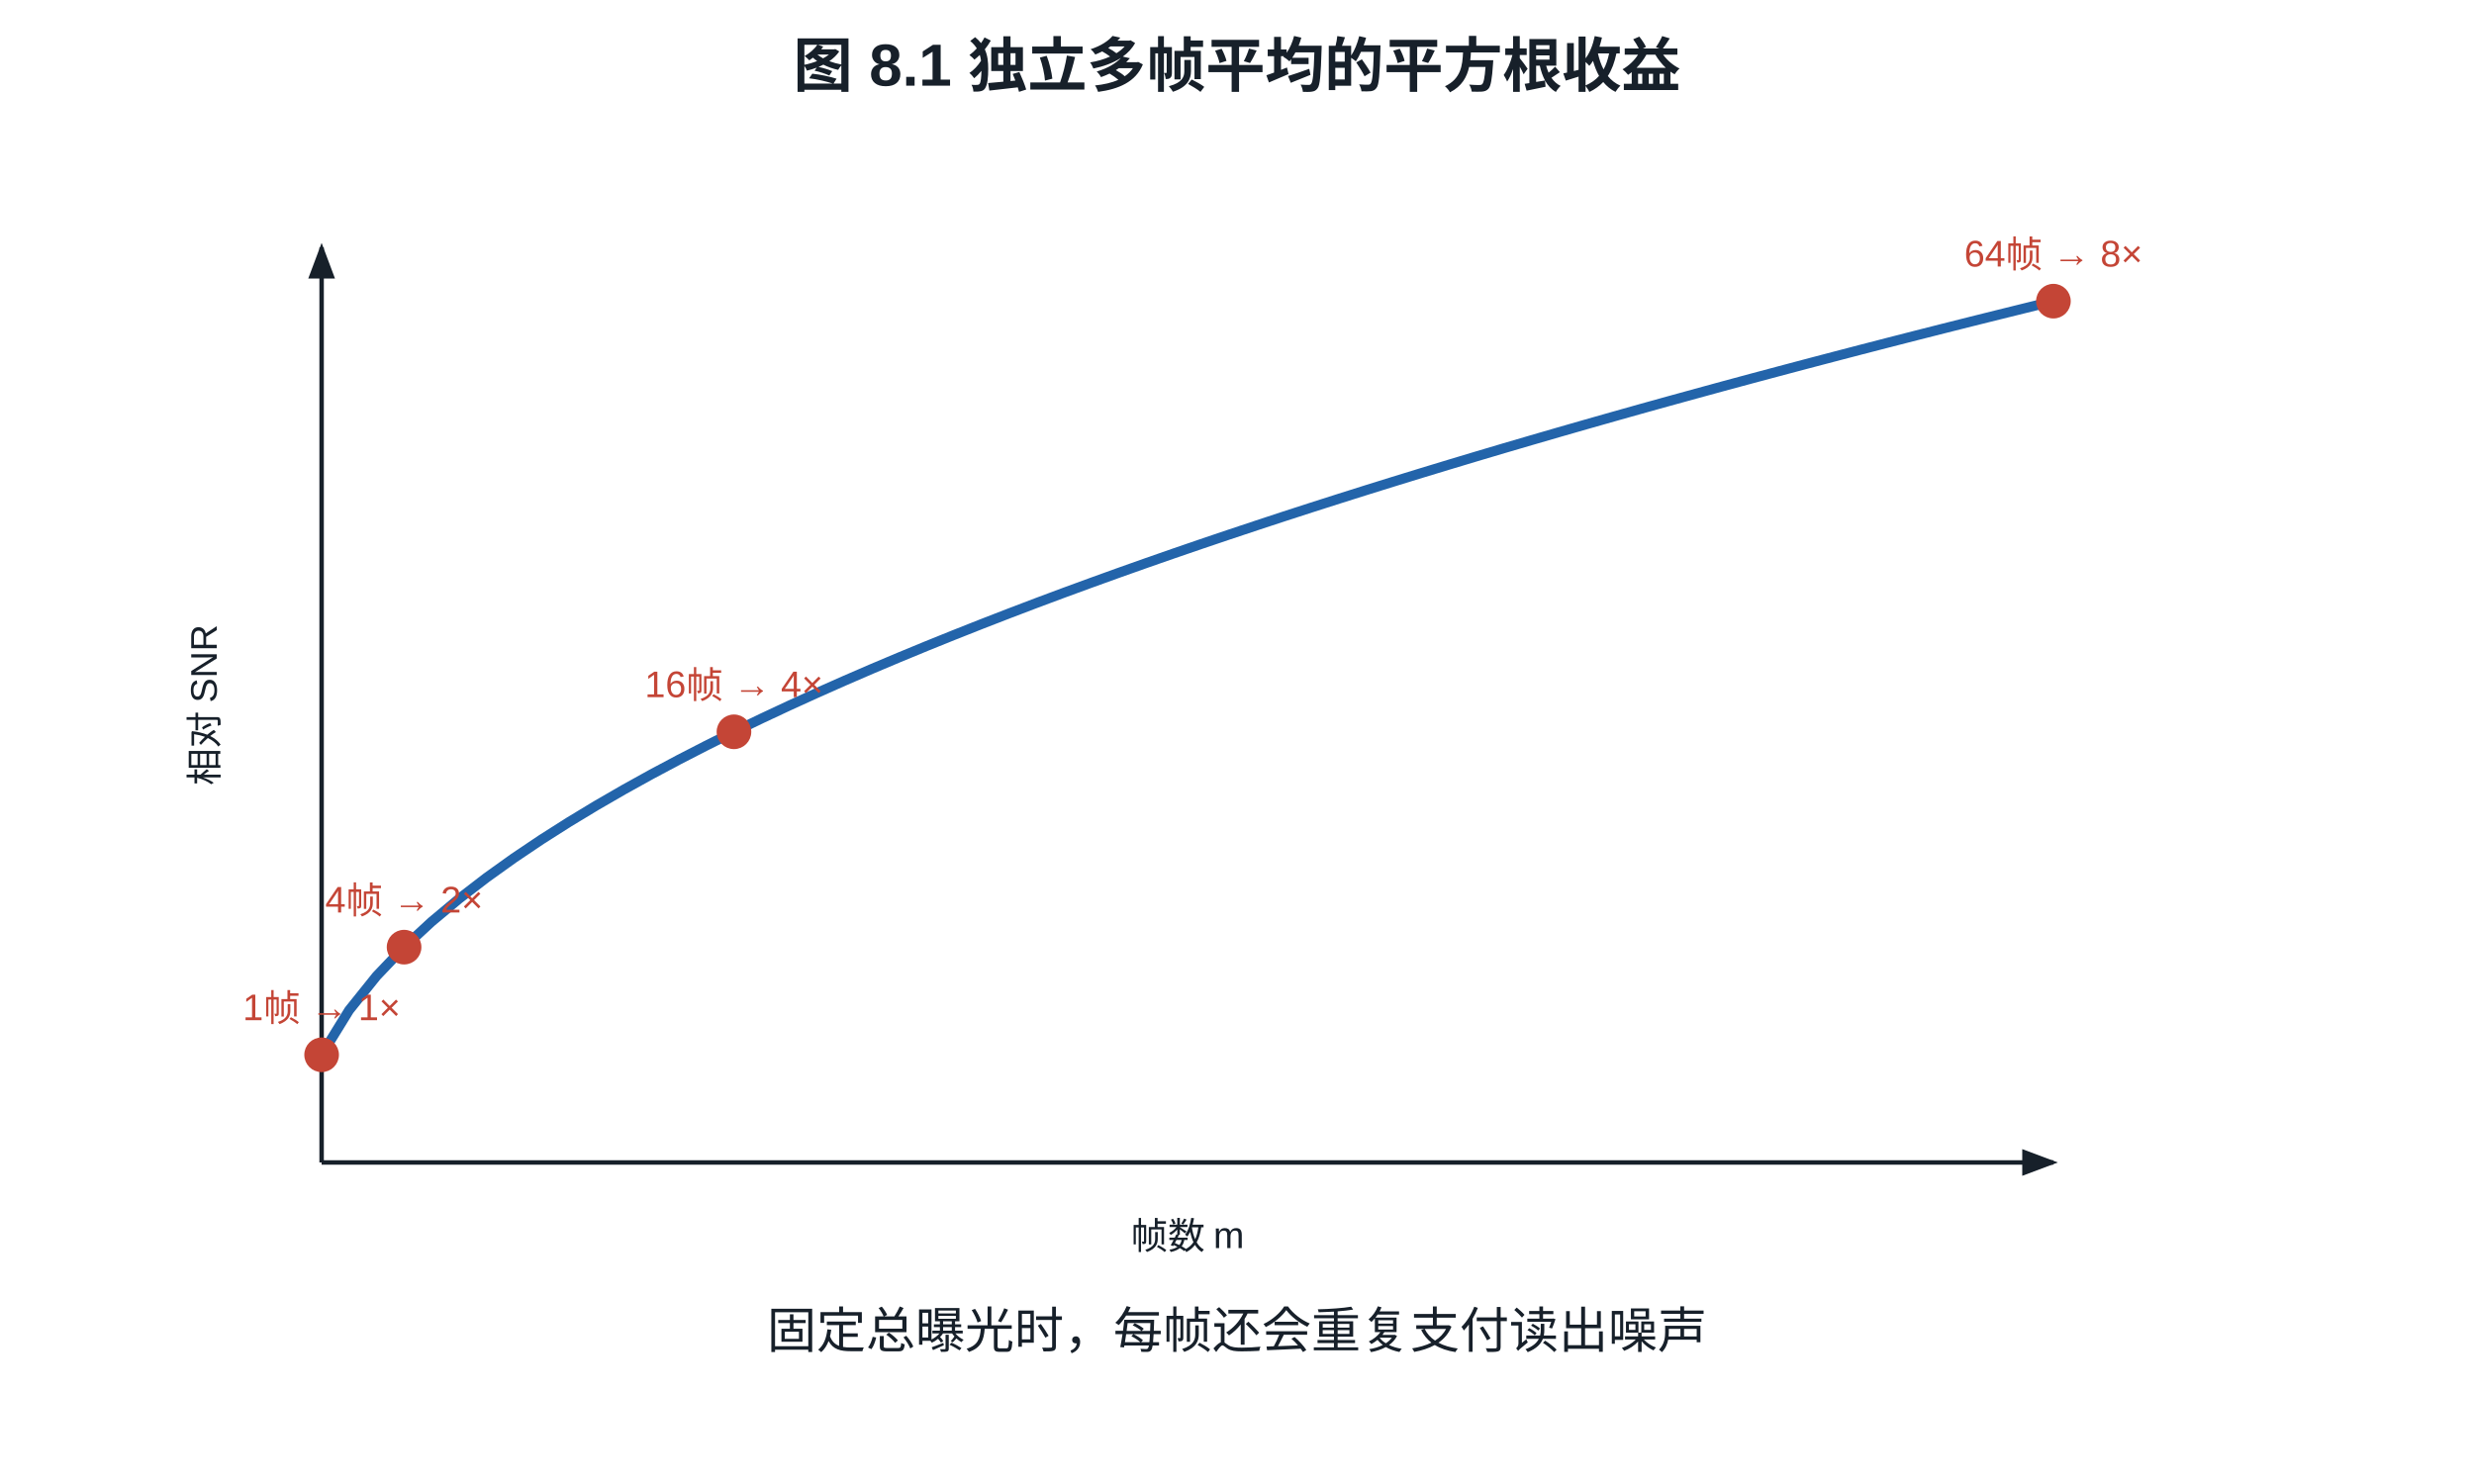
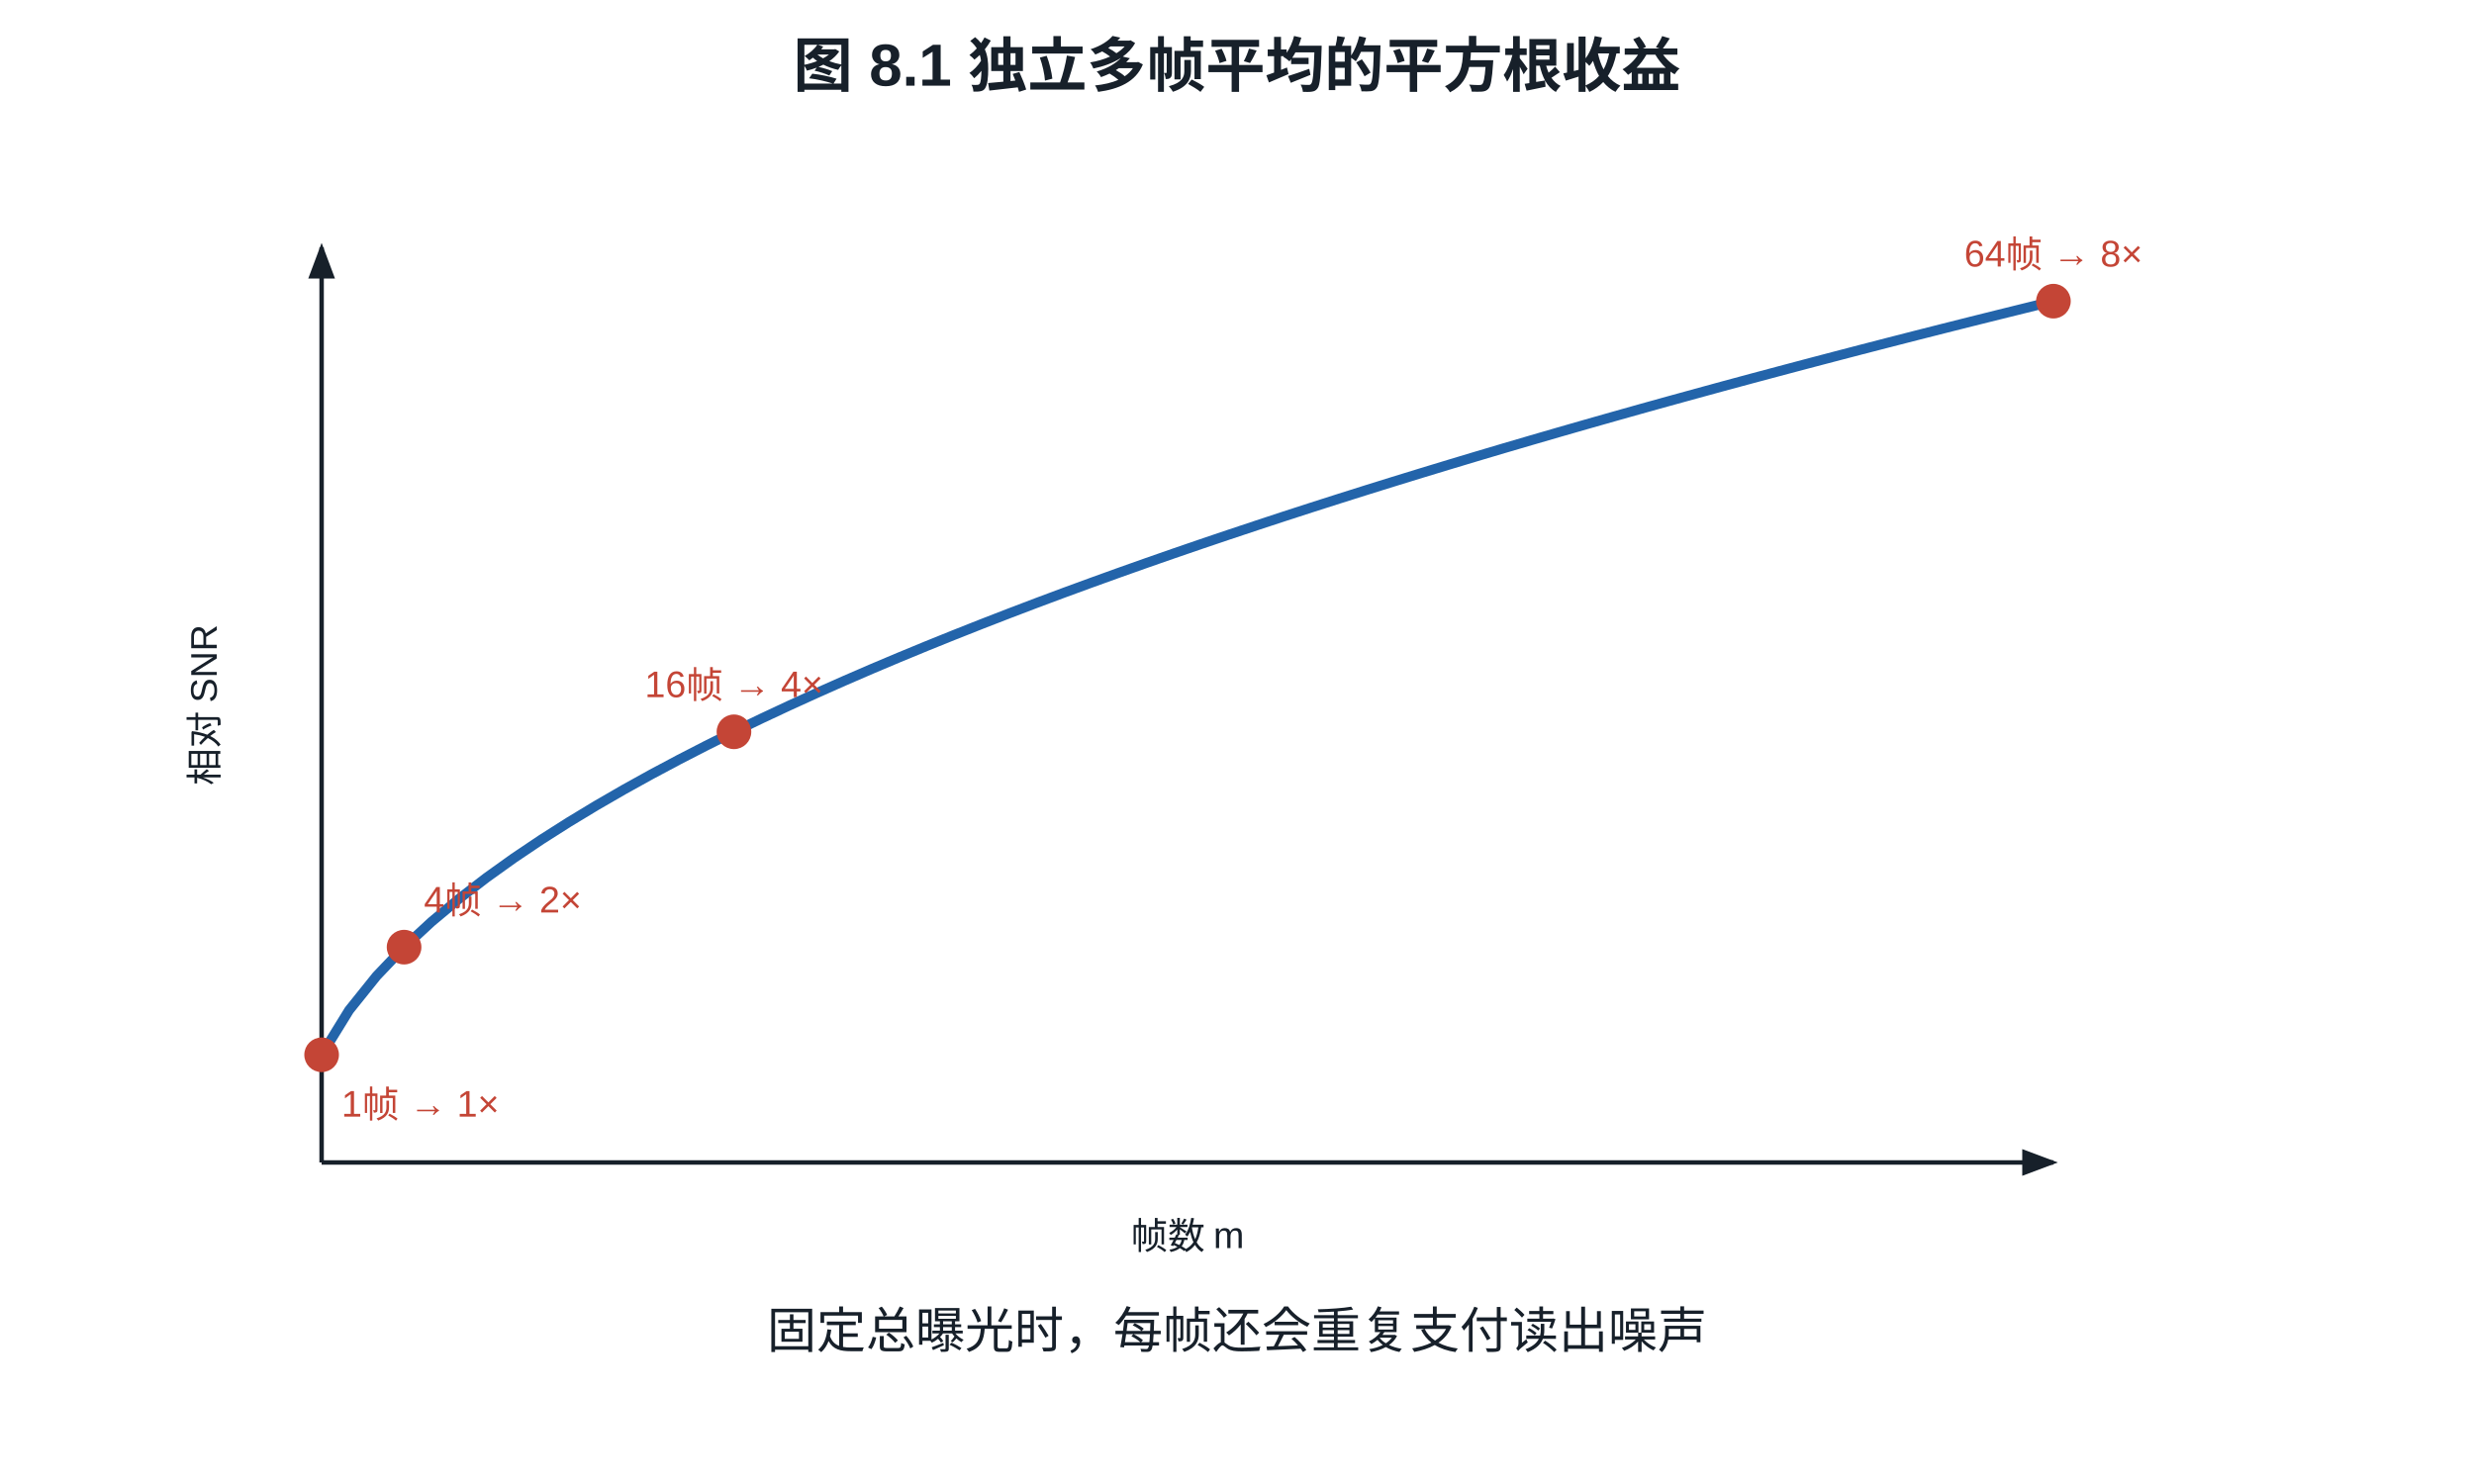
<svg xmlns="http://www.w3.org/2000/svg" width="1000" height="600" viewBox="0 0 1000 600" role="img" aria-label="图 8.1  独立多帧平均的平方根收益">
  <defs>
    <marker id="arrow" markerWidth="9" markerHeight="9" refX="7" refY="3" orient="auto" markerUnits="strokeWidth">
      <path d="M0,0 L0,6 L8,3 z" fill="context-stroke" />
    </marker>
    <marker id="arrow-open" markerWidth="9" markerHeight="9" refX="7" refY="3" orient="auto" markerUnits="strokeWidth">
      <path d="M0,0 L8,3 L0,6" fill="none" stroke="context-stroke" />
    </marker>
  </defs>
  <rect x="0" y="0" width="1000" height="600" fill="#ffffff" />
  <text x="500.00" y="35.00" fill="#17202a" font-size="24" font-weight="700" text-anchor="middle" font-family="Arial, PingFang SC, Hiragino Sans GB, sans-serif">图 8.1  独立多帧平均的平方根收益</text>
  <line x1="130.00" y1="470.00" x2="830.00" y2="470.00" stroke="#17202a" stroke-width="1.8" opacity="1.0" marker-end="url(#arrow)" />
  <line x1="130.00" y1="470.00" x2="130.00" y2="100.00" stroke="#17202a" stroke-width="1.8" opacity="1.0" marker-end="url(#arrow)" />
  <text x="480.00" y="505.00" fill="#17202a" font-size="15" font-weight="400" text-anchor="middle" font-family="Arial, PingFang SC, Hiragino Sans GB, sans-serif">帧数 m</text>
  <text x="88.00" y="285.00" fill="#17202a" font-size="15" font-weight="400" text-anchor="middle" font-family="Arial, PingFang SC, Hiragino Sans GB, sans-serif" transform="rotate(-90 88 285.0)">相对 SNR</text>
  <polyline points="130.00,426.47 141.11,408.44 152.22,394.60 163.33,382.94 174.44,372.67 185.56,363.38 196.67,354.83 207.78,346.88 218.89,339.41 230.00,332.35 241.11,325.63 252.22,319.21 263.33,313.05 274.44,307.13 285.56,301.41 296.67,295.88 307.78,290.52 318.89,285.32 330.00,280.26 341.11,275.33 352.22,270.52 363.33,265.83 374.44,261.24 385.56,256.75 396.67,252.35 407.78,248.04 418.89,243.81 430.00,239.66 441.11,235.59 452.22,231.58 463.33,227.64 474.44,223.76 485.56,219.94 496.67,216.18 507.78,212.48 518.89,208.82 530.00,205.22 541.11,201.67 552.22,198.16 563.33,194.70 574.44,191.28 585.56,187.90 596.67,184.56 607.78,181.26 618.89,178.00 630.00,174.77 641.11,171.58 652.22,168.42 663.33,165.29 674.44,162.20 685.56,159.14 696.67,156.10 707.78,153.10 718.89,150.13 730.00,147.18 741.11,144.26 752.22,141.36 763.33,138.49 774.44,135.64 785.56,132.82 796.67,130.02 807.78,127.25 818.89,124.50 830.00,121.76" fill="none" stroke="#2364aa" stroke-width="4" stroke-linejoin="round" stroke-linecap="round" opacity="1.0" />
  <circle cx="130.00" cy="426.47" r="6.00" fill="#c44536" stroke="#c44536" stroke-width="2" opacity="1.0" />
-   <text x="130.00" y="412.47" fill="#c44536" font-size="15" font-weight="400" text-anchor="middle" font-family="Arial, PingFang SC, Hiragino Sans GB, sans-serif">1帧 → 1×</text>
+   <text x="138.00" y="451.47" fill="#c44536" font-size="15" font-weight="400" text-anchor="start" font-family="Arial, PingFang SC, Hiragino Sans GB, sans-serif">1帧 → 1×</text>
  <circle cx="163.33" cy="382.94" r="6.00" fill="#c44536" stroke="#c44536" stroke-width="2" opacity="1.0" />
-   <text x="163.33" y="368.94" fill="#c44536" font-size="15" font-weight="400" text-anchor="middle" font-family="Arial, PingFang SC, Hiragino Sans GB, sans-serif">4帧 → 2×</text>
+   <text x="171.33" y="368.94" fill="#c44536" font-size="15" font-weight="400" text-anchor="start" font-family="Arial, PingFang SC, Hiragino Sans GB, sans-serif">4帧 → 2×</text>
  <circle cx="296.67" cy="295.88" r="6.00" fill="#c44536" stroke="#c44536" stroke-width="2" opacity="1.0" />
  <text x="296.67" y="281.88" fill="#c44536" font-size="15" font-weight="400" text-anchor="middle" font-family="Arial, PingFang SC, Hiragino Sans GB, sans-serif">16帧 → 4×</text>
  <circle cx="830.00" cy="121.76" r="6.00" fill="#c44536" stroke="#c44536" stroke-width="2" opacity="1.0" />
  <text x="830.00" y="107.76" fill="#c44536" font-size="15" font-weight="400" text-anchor="middle" font-family="Arial, PingFang SC, Hiragino Sans GB, sans-serif">64帧 → 8×</text>
  <text x="500.00" y="545.00" fill="#17202a" font-size="20" font-weight="400" text-anchor="middle" font-family="Arial, PingFang SC, Hiragino Sans GB, sans-serif">固定总曝光时，每帧还会重复支付读出噪声</text>
</svg>
